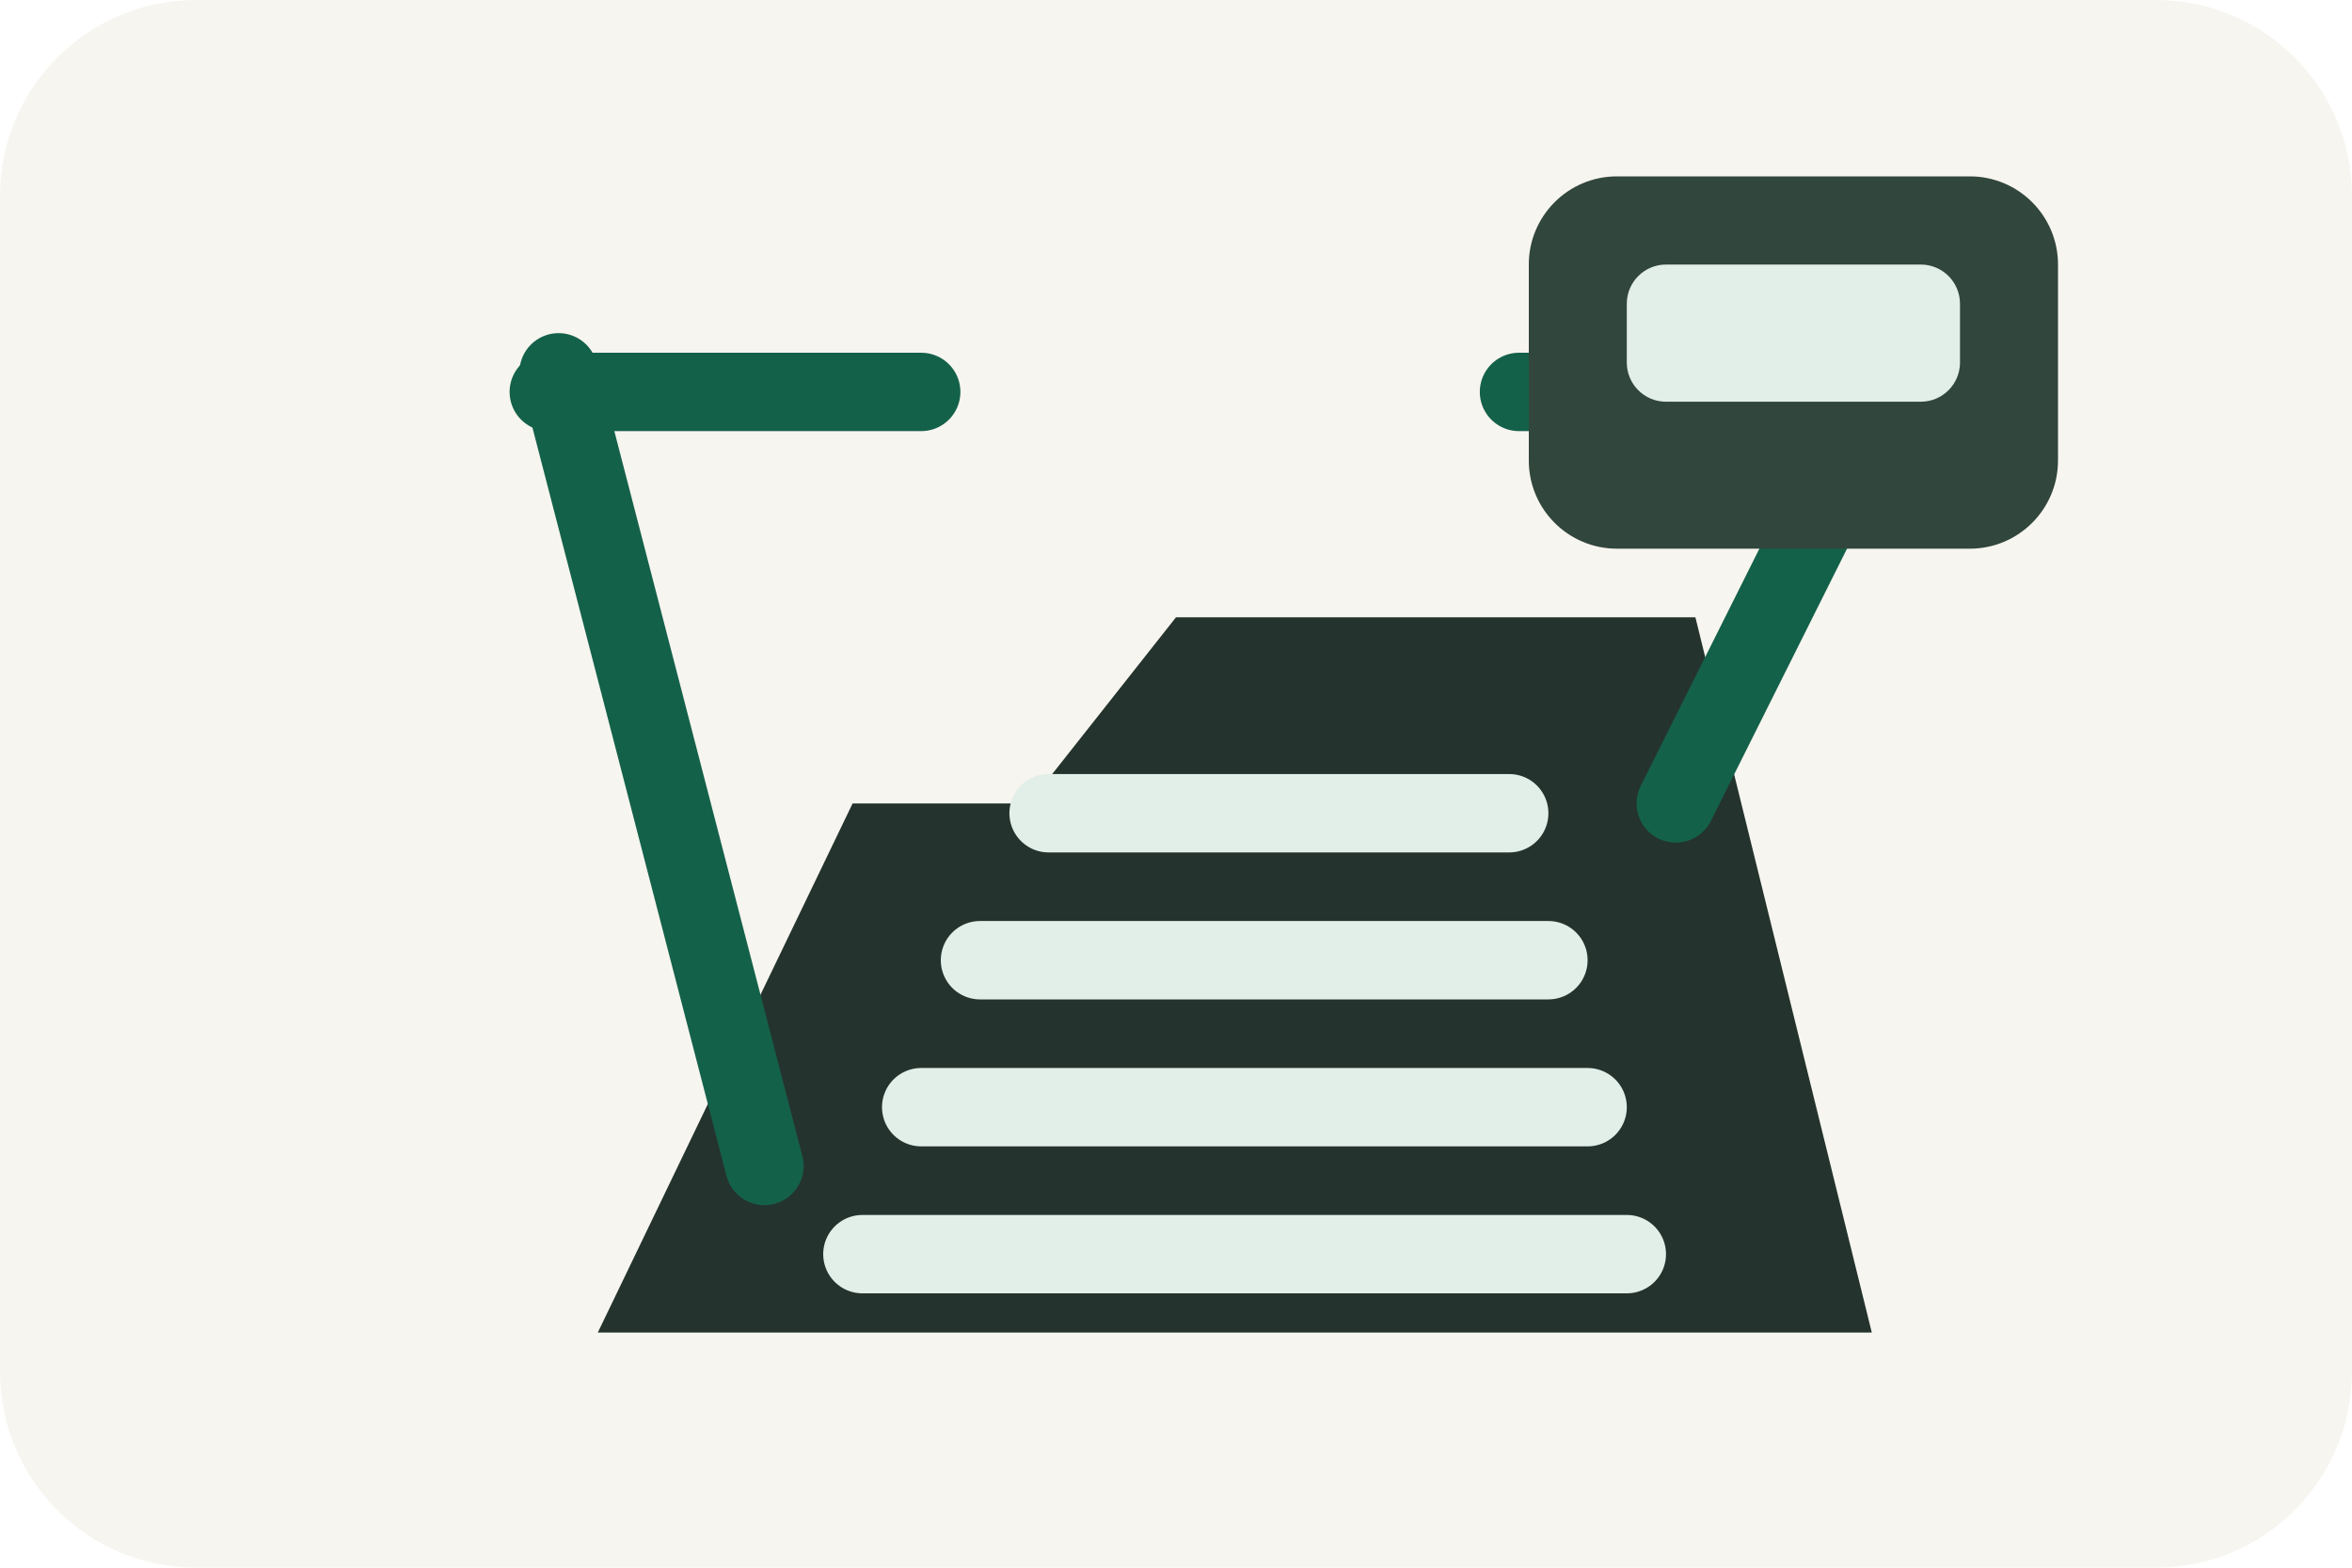
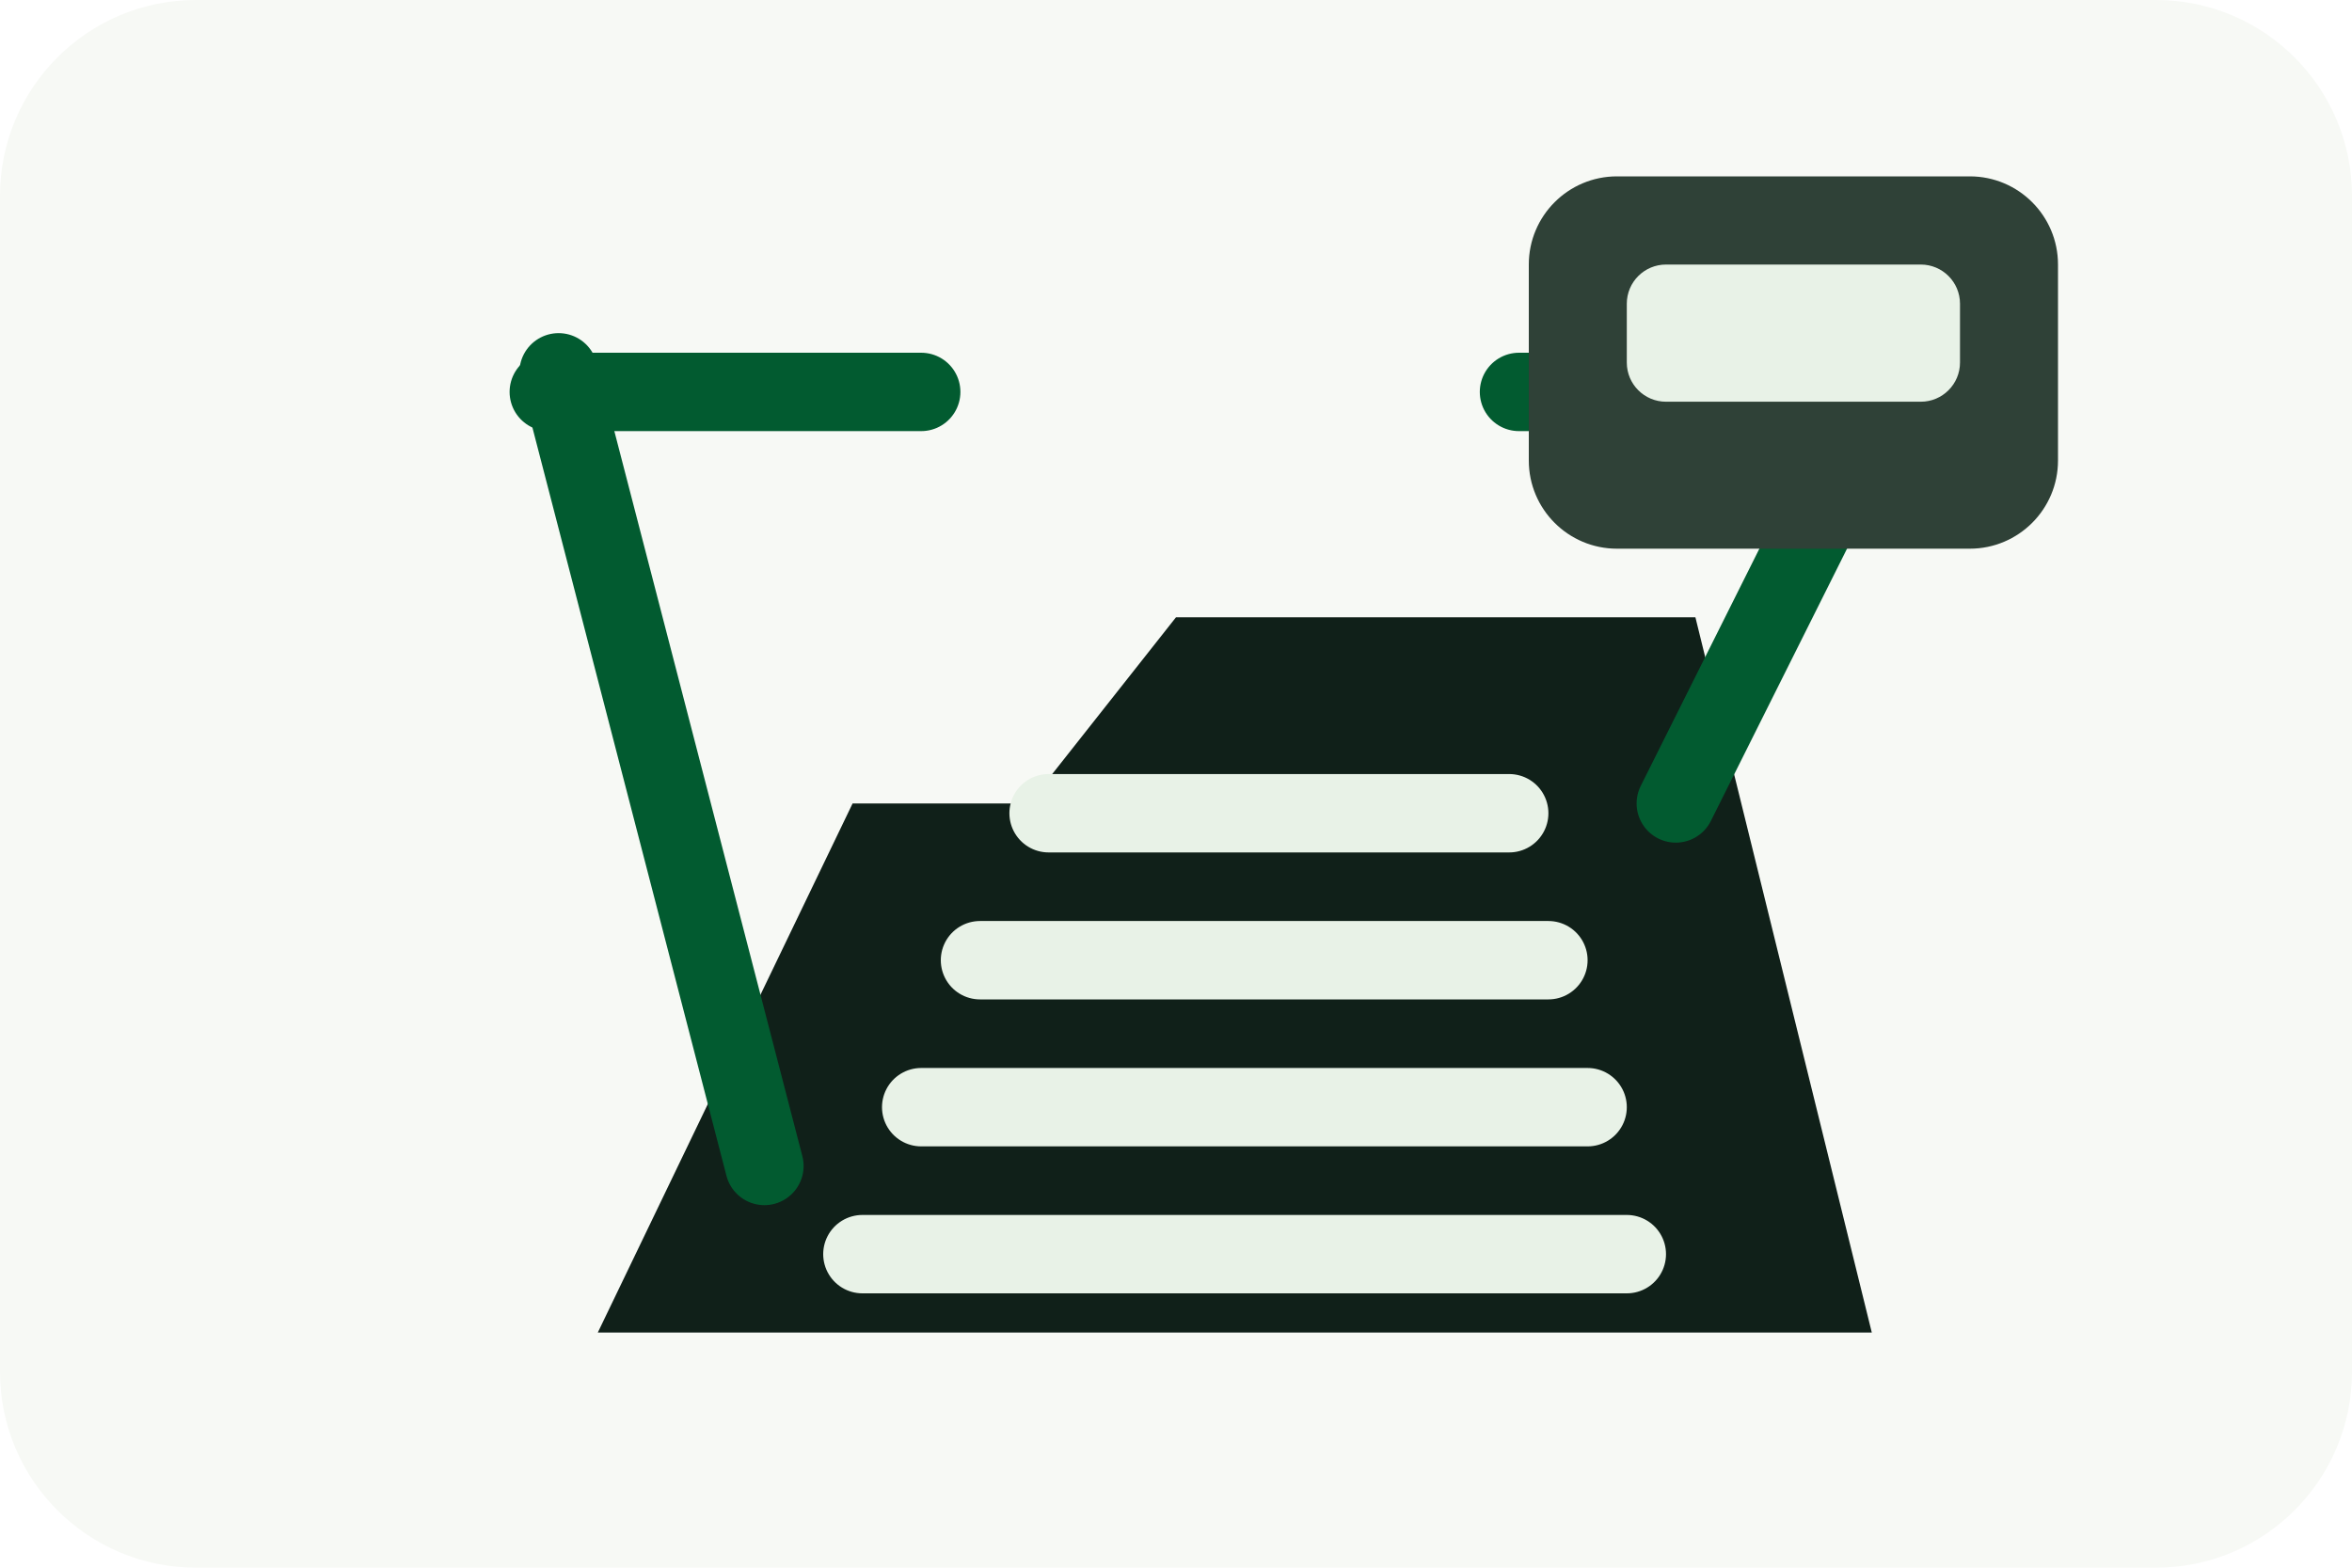
<svg xmlns="http://www.w3.org/2000/svg" viewBox="0 0 240 160" role="img" aria-labelledby="title desc">
-   <rect width="240" height="160" rx="20" fill="#F7F5EF" />
-   <path d="M61 136h130l-18-73h-53l-15 19H87z" fill="#24332D" />
-   <path d="M88 128h78M94 113h68M100 98h58M107 83h47" fill="none" stroke="#E2EEE8" stroke-width="8" stroke-linecap="round" />
-   <path d="M78 119 57 38M171 82l22-44" fill="none" stroke="#14614A" stroke-width="8" stroke-linecap="round" />
-   <path d="M56 40h38M193 40h-38" stroke="#14614A" stroke-width="8" stroke-linecap="round" />
-   <rect x="156" y="18" width="54" height="38" rx="9" fill="#31463D" />
-   <rect x="166" y="27" width="34" height="14" rx="4" fill="#E2EEE8" />
+   <rect width="240" height="160" rx="20" fill="#F7F9F5" />
+   <path d="M61 136h130l-18-73h-53l-15 19H87z" fill="#102019" />
+   <path d="M88 128h78M94 113h68M100 98h58M107 83h47" fill="none" stroke="#E8F2E7" stroke-width="8" stroke-linecap="round" />
+   <path d="M78 119 57 38M171 82l22-44" fill="none" stroke="#025B30" stroke-width="8" stroke-linecap="round" />
+   <path d="M56 40h38M193 40h-38" stroke="#025B30" stroke-width="8" stroke-linecap="round" />
+   <rect x="156" y="18" width="54" height="38" rx="9" fill="#2F4137" />
+   <rect x="166" y="27" width="34" height="14" rx="4" fill="#E8F2E7" />
</svg>
